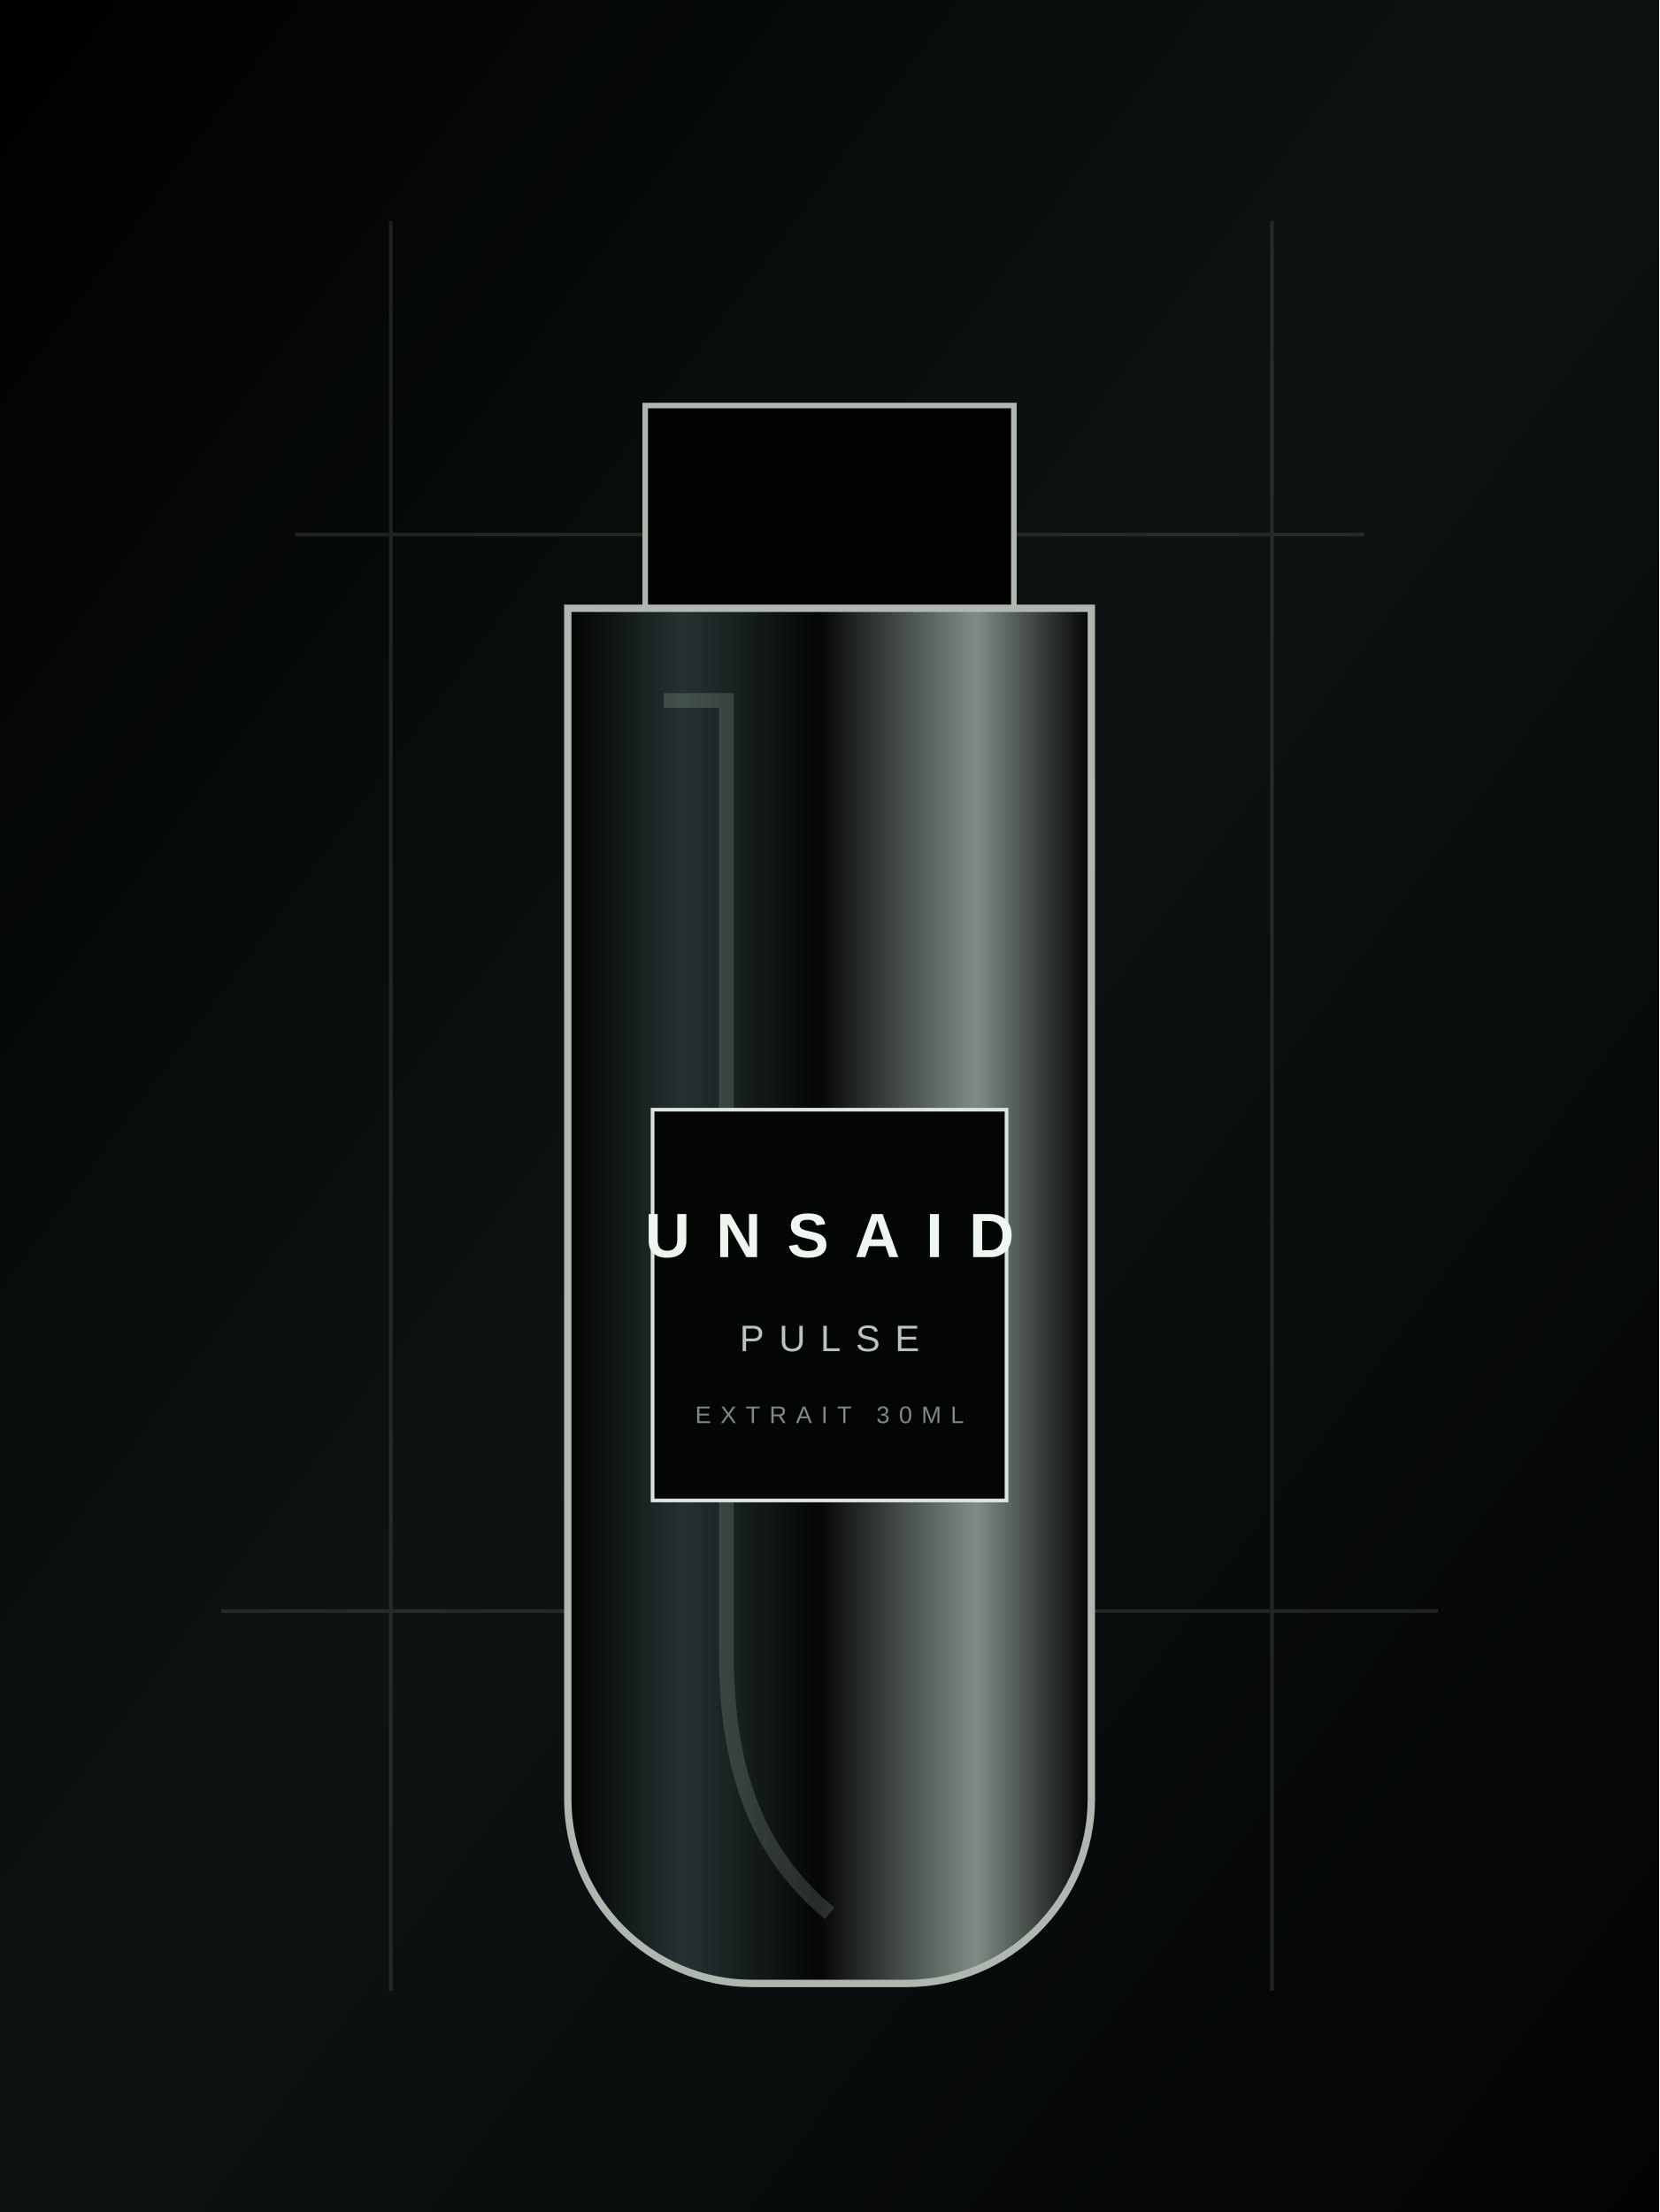
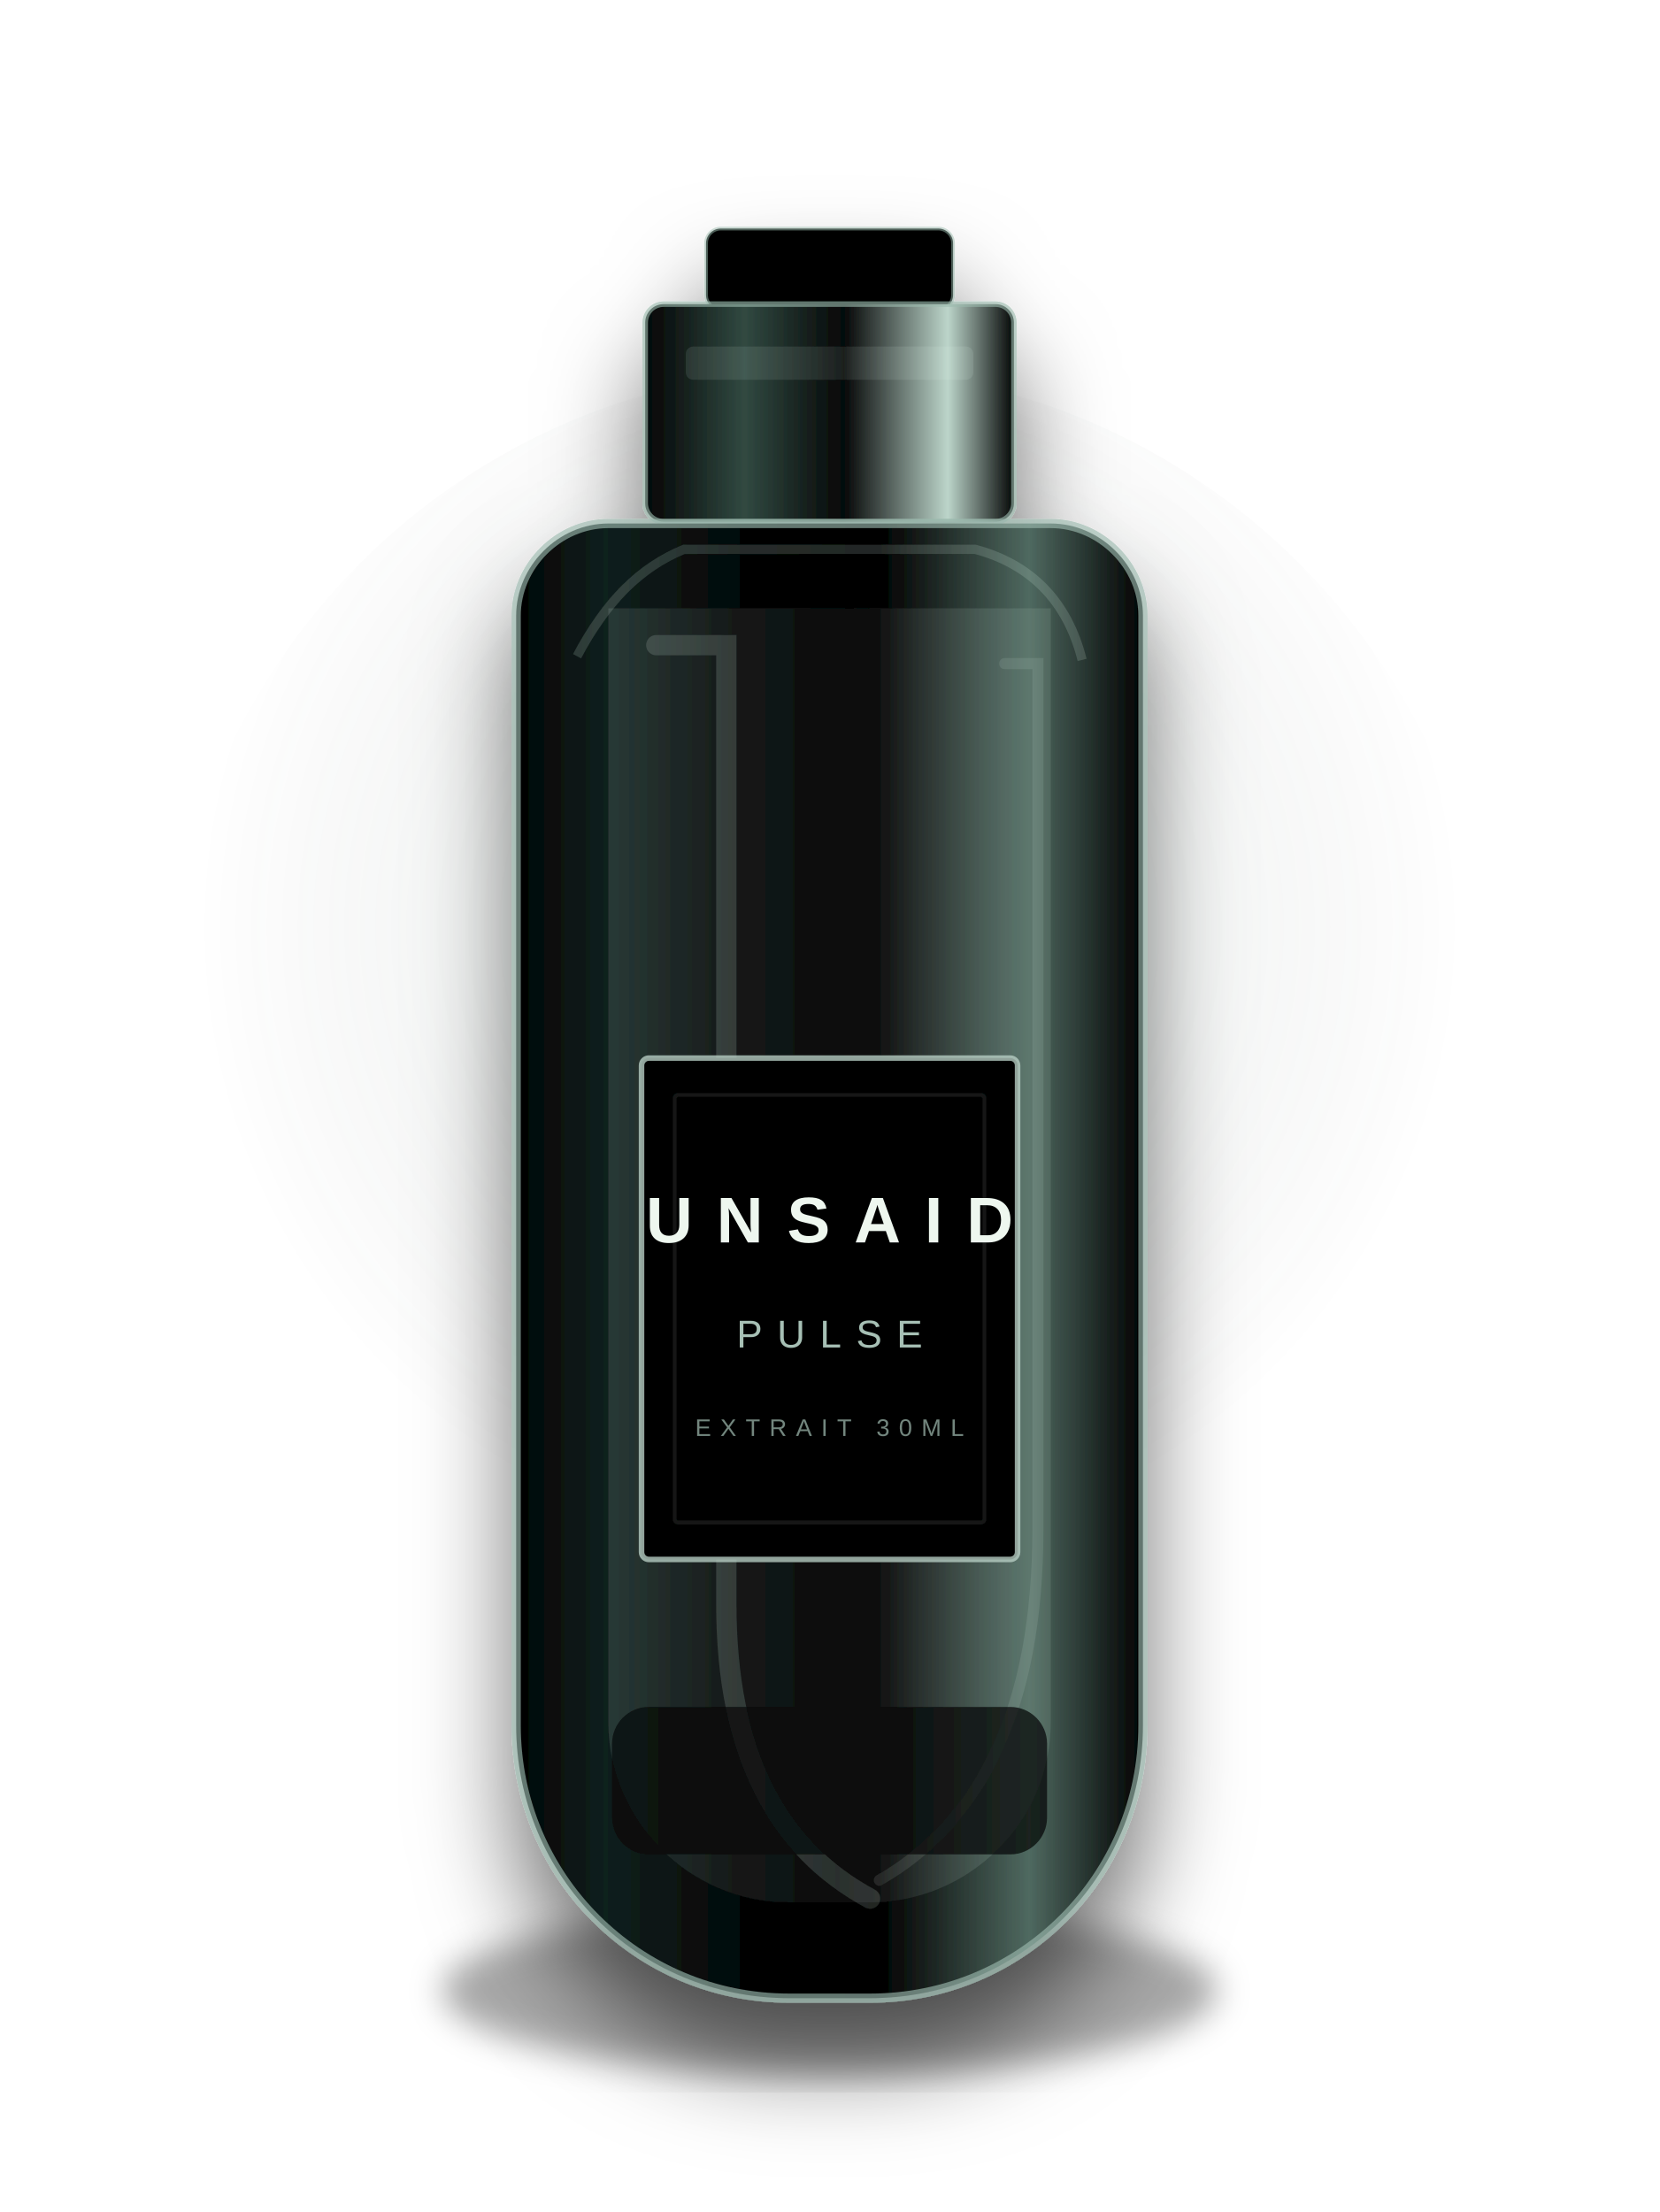
<svg xmlns="http://www.w3.org/2000/svg" viewBox="0 0 900 1200" role="img" aria-labelledby="title desc">
  <defs>
-     <linearGradient id="bg" x1="0" x2="1" y1="0" y2="1">
-       <stop offset="0" stop-color="#000" />
-       <stop offset="0.48" stop-color="#0d1313" />
-       <stop offset="1" stop-color="#030303" />
+     <linearGradient id="glass" x1="0" x2="1">
+       <stop offset="0" stop-color="#020303" />
+       <stop offset="0.14" stop-color="#11201e" />
+       <stop offset="0.36" stop-color="#030606" />
+       <stop offset="0.58" stop-color="#000" />
+       <stop offset="0.82" stop-color="#4f6960" />
+       <stop offset="1" stop-color="#020303" />
    </linearGradient>
-     <linearGradient id="glass" x1="0" x2="1">
-       <stop offset="0" stop-color="#030303" />
-       <stop offset="0.22" stop-color="#253131" />
-       <stop offset="0.48" stop-color="#050606" />
-       <stop offset="0.78" stop-color="#7f8c86" />
-       <stop offset="1" stop-color="#030303" />
+     <linearGradient id="edge" x1="0" x2="1">
+       <stop offset="0" stop-color="#dff7ec" stop-opacity="0.13" />
+       <stop offset="0.52" stop-color="#fff" stop-opacity="0.04" />
+       <stop offset="1" stop-color="#88a99c" stop-opacity="0.24" />
    </linearGradient>
+     <linearGradient id="cap" x1="0" x2="1">
+       <stop offset="0" stop-color="#030505" />
+       <stop offset="0.27" stop-color="#314941" />
+       <stop offset="0.54" stop-color="#050707" />
+       <stop offset="0.82" stop-color="#bcd5ca" />
+       <stop offset="1" stop-color="#030505" />
+     </linearGradient>
+     <radialGradient id="shine" cx="50%" cy="42%" r="48%">
+       <stop offset="0" stop-color="#dff7ec" stop-opacity="0.22" />
+       <stop offset="0.5" stop-color="#88a99c" stop-opacity="0.08" />
+       <stop offset="1" stop-color="#000" stop-opacity="0" />
+     </radialGradient>
+     <filter id="softShadow" x="-30%" y="-30%" width="160%" height="170%">
+       <feDropShadow dx="0" dy="34" stdDeviation="26" flood-color="#000" flood-opacity="0.55" />
+     </filter>
+     <filter id="blur">
+       <feGaussianBlur stdDeviation="9" />
+     </filter>
  </defs>
-   <rect width="900" height="1200" fill="url(#bg)" />
-   <path d="M120 874h660M160 290h580M212 120v960M690 120v960" stroke="#dfe8df" stroke-opacity="0.12" stroke-width="2" />
-   <path d="M350 220h200v118H350z" fill="#030303" stroke="#aeb8af" stroke-width="3" />
-   <path d="M308 330h284v646c0 55-45 100-100 100h-84c-55 0-100-45-100-100V330z" fill="url(#glass)" stroke="#aeb8af" stroke-width="4" />
-   <path d="M360 380h34v516c0 70 20 112 56 142" fill="none" stroke="#e7fff2" stroke-opacity="0.15" stroke-width="8" />
-   <rect x="354" y="602" width="192" height="212" fill="#040505" stroke="#dbe5dc" stroke-width="2" />
-   <text x="450" y="682" fill="#eef7ef" font-family="Arial, Helvetica, sans-serif" font-size="34" font-weight="700" text-anchor="middle" letter-spacing="14">UNSAID</text>
-   <text x="450" y="733" fill="#b8c4bc" font-family="Arial, Helvetica, sans-serif" font-size="20" text-anchor="middle" letter-spacing="8">PULSE</text>
-   <text x="450" y="772" fill="#7f8a84" font-family="Arial, Helvetica, sans-serif" font-size="13" text-anchor="middle" letter-spacing="5">EXTRAIT 30ML</text>
+   <ellipse cx="450" cy="1080" rx="210" ry="46" fill="#000" opacity="0.34" filter="url(#blur)" />
+   <circle cx="450" cy="560" r="360" fill="url(#shine)" />
+   <g filter="url(#softShadow)">
+     <rect x="383" y="124" width="134" height="44" rx="8" fill="#030505" stroke="#9bb9ad" stroke-opacity="0.50" stroke-width="2" />
+     <rect x="350" y="165" width="200" height="118" rx="10" fill="url(#cap)" stroke="#9bb9ad" stroke-opacity="0.62" stroke-width="3" />
+     <rect x="372" y="188" width="156" height="18" rx="4" fill="#e7fff2" opacity="0.10" />
+     <path d="M330 284h240c27 0 50 23 50 50v602c0 82-66 148-148 148h-44c-82 0-148-66-148-148V334c0-27 23-50 50-50z" fill="url(#glass)" stroke="#9bb9ad" stroke-opacity="0.64" stroke-width="5" />
+     <path d="M313 356c16-30 34-48 58-58h158c30 8 50 28 58 60" fill="none" stroke="#dff7ec" stroke-opacity="0.16" stroke-width="5" />
+     <path d="M330 330v604c0 54 44 98 98 98h44c54 0 98-44 98-98V330" fill="url(#edge)" opacity="0.9" />
+     <path d="M356 350h38v520c0 82 28 133 78 160" fill="none" stroke="#e7fff2" stroke-opacity="0.15" stroke-width="11" stroke-linecap="round" />
+     <path d="M545 360h18v470c0 95-30 158-86 190" fill="none" stroke="#e7fff2" stroke-opacity="0.10" stroke-width="6" stroke-linecap="round" />
+     <rect x="332" y="926" width="236" height="80" rx="20" fill="#050707" opacity="0.72" />
+     <rect x="348" y="574" width="204" height="272" rx="4" fill="#030505" stroke="#b8d0c5" stroke-opacity="0.78" stroke-width="3" />
+     <rect x="366" y="594" width="168" height="232" rx="2" fill="none" stroke="#e7fff2" stroke-opacity="0.08" stroke-width="2" />
+     <text x="450" y="674" fill="#eef7ef" font-family="Arial, Helvetica, sans-serif" font-size="35" font-weight="700" text-anchor="middle" letter-spacing="13">UNSAID</text>
+     <text x="450" y="731" fill="#a7c0b5" font-family="Arial, Helvetica, sans-serif" font-size="21" text-anchor="middle" letter-spacing="8">PULSE</text>
+     <text x="450" y="779" fill="#73867e" font-family="Arial, Helvetica, sans-serif" font-size="13" text-anchor="middle" letter-spacing="5">EXTRAIT 30ML</text>
+   </g>
</svg>
